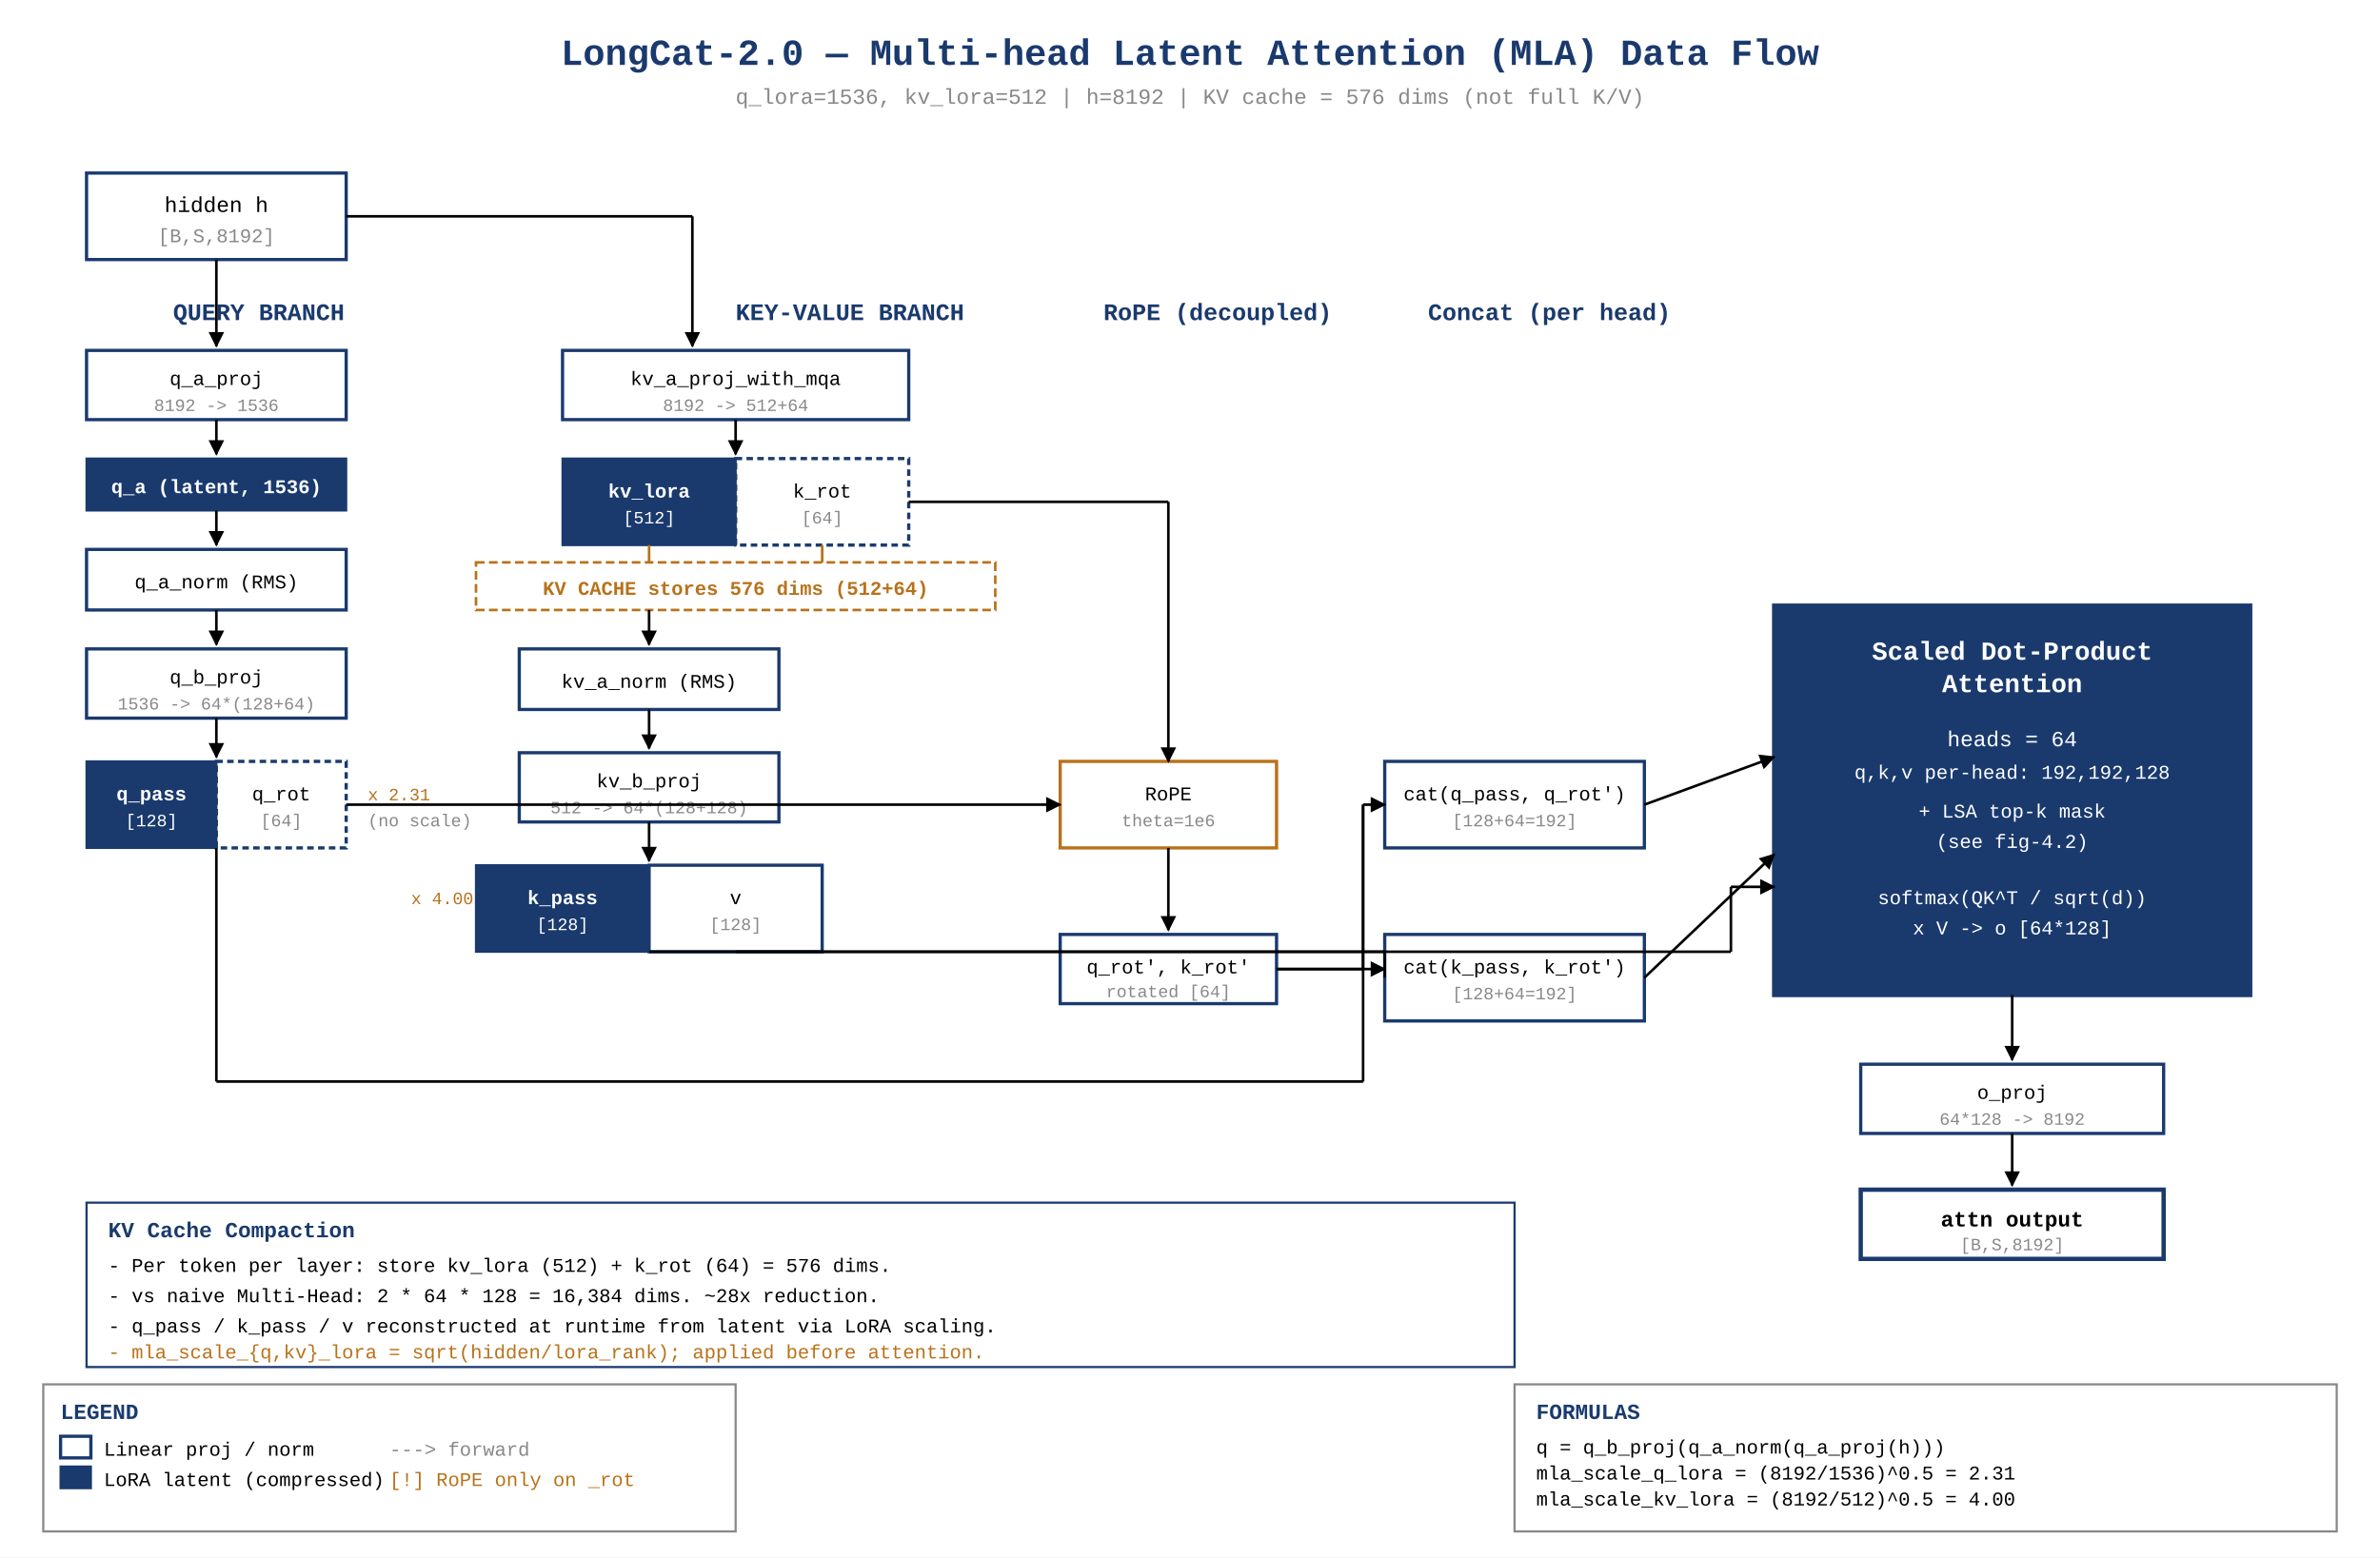
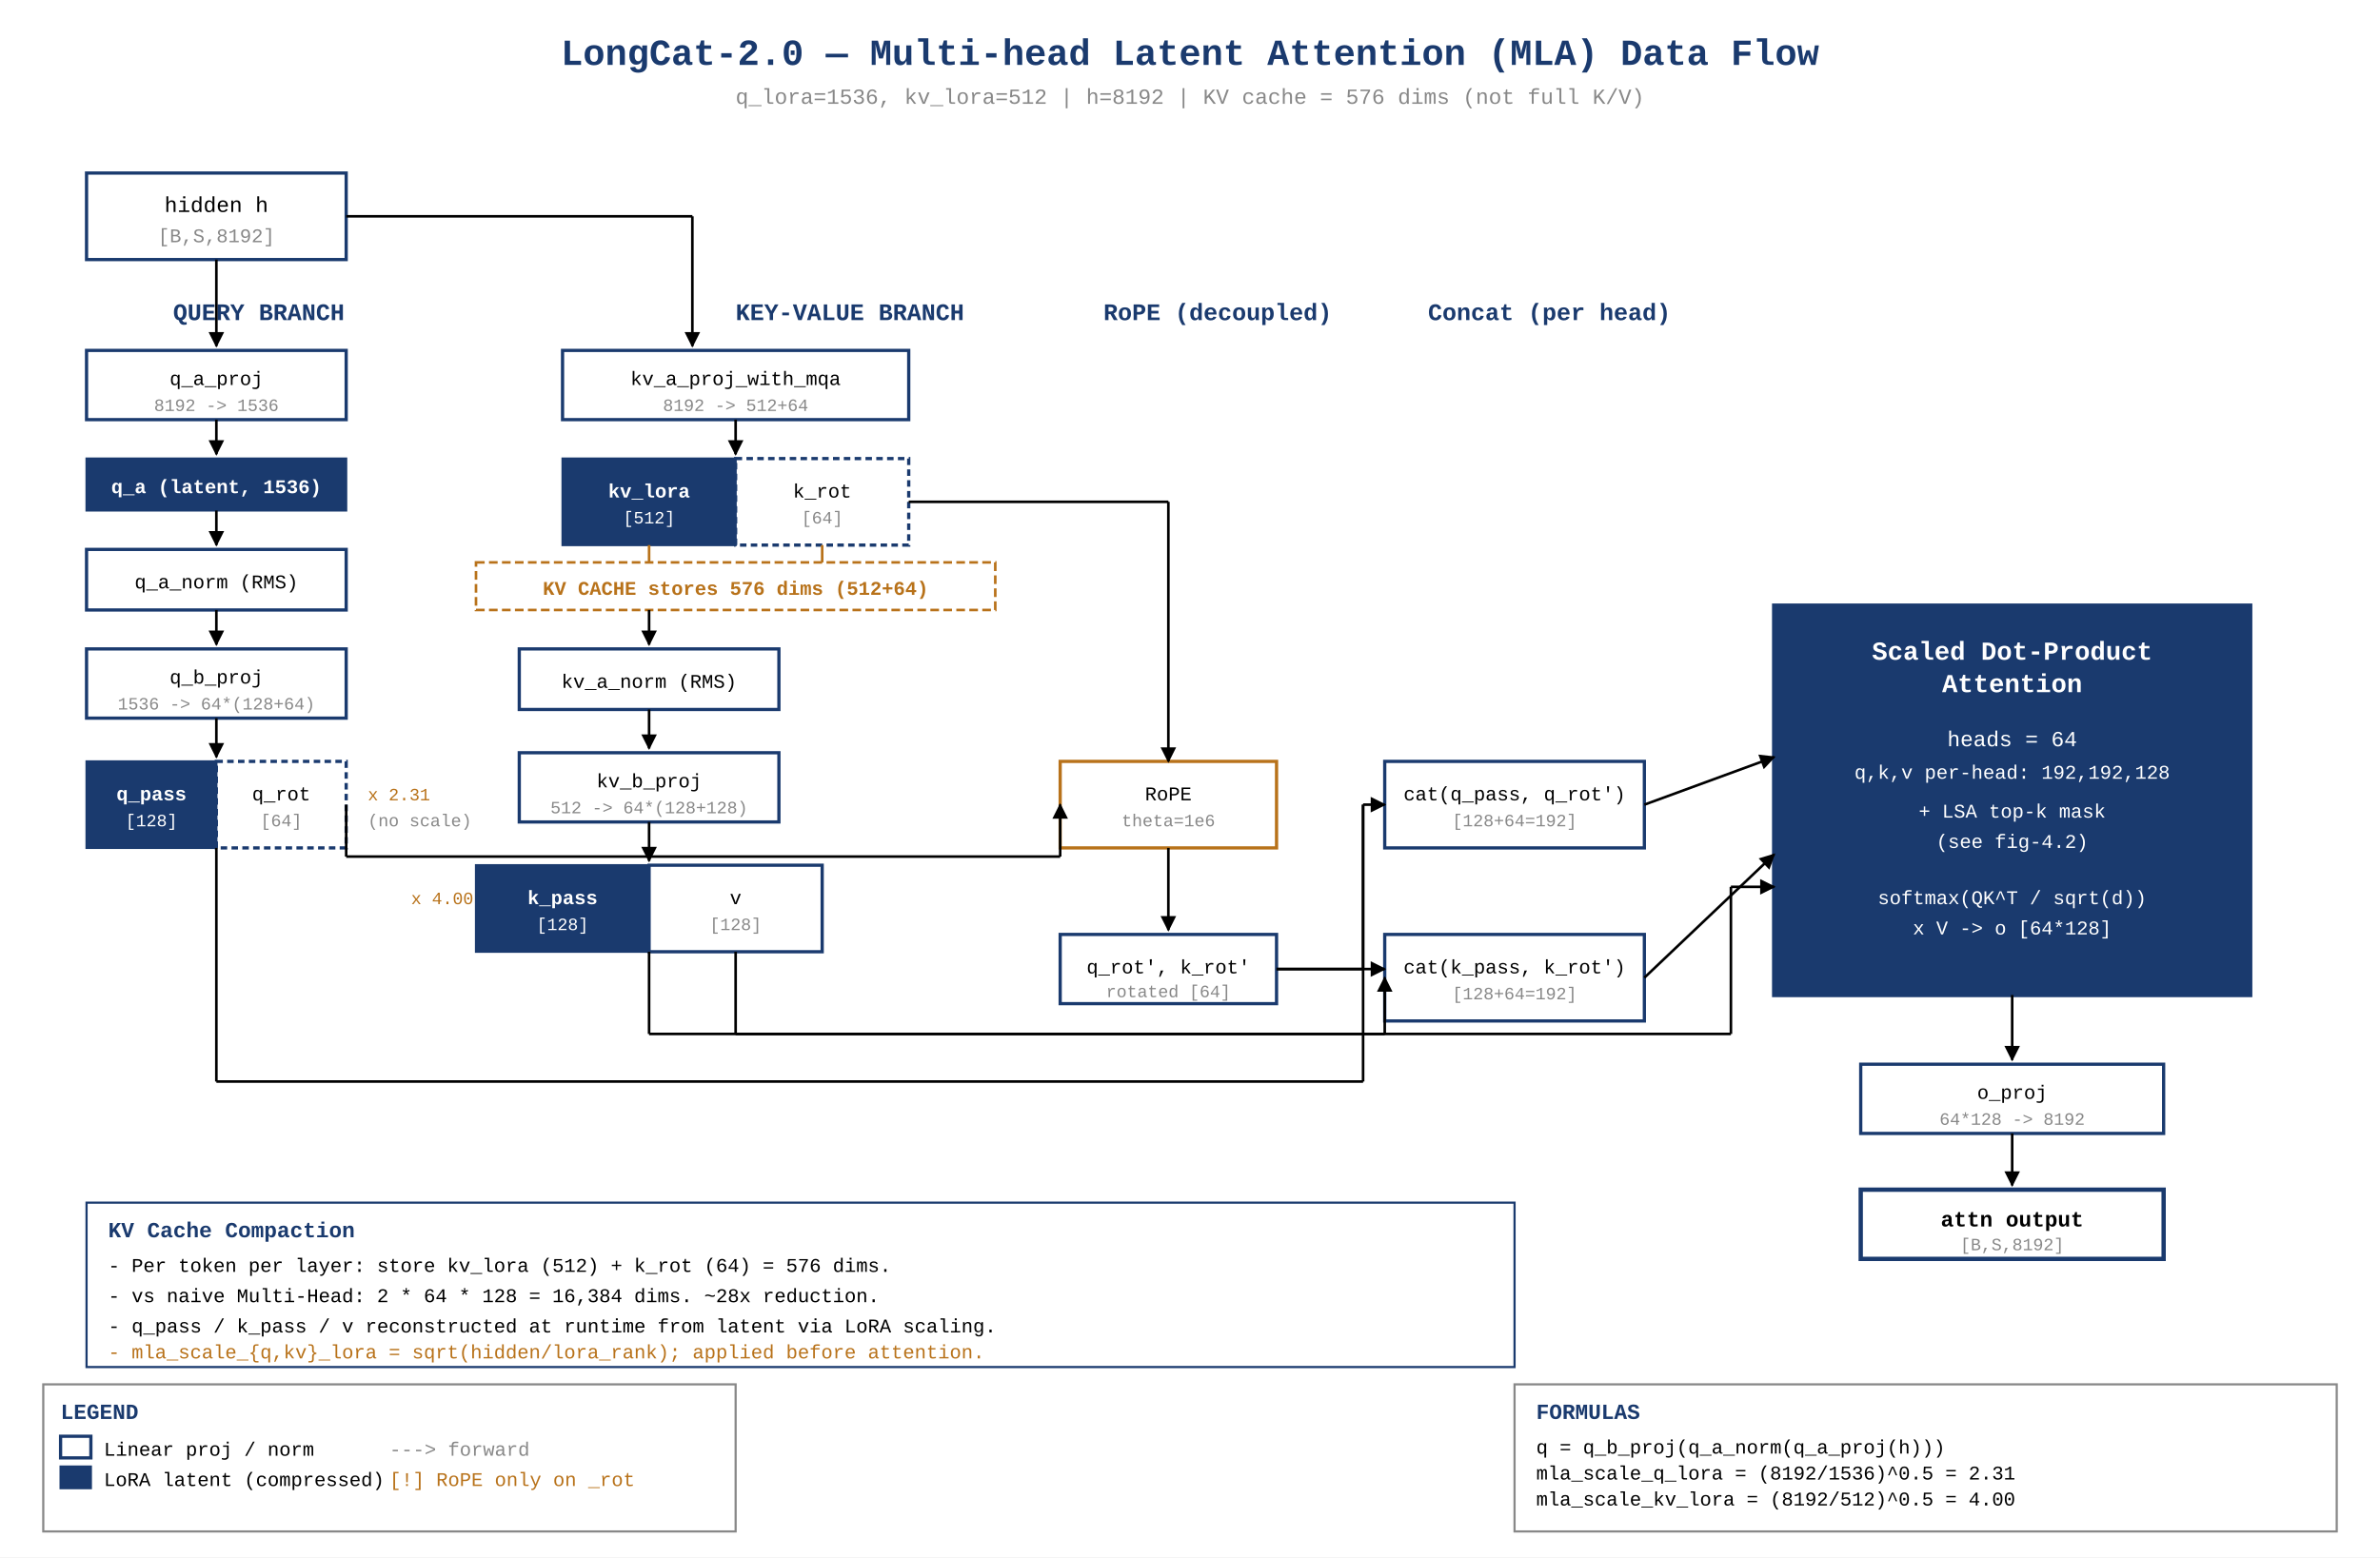
- <svg xmlns="http://www.w3.org/2000/svg" width="1100" height="720" viewBox="0 0 1100 720" font-family="Courier New, monospace">
+ <svg xmlns="http://www.w3.org/2000/svg" viewBox="0 0 1100 720" font-family="Courier New, monospace">
  <rect width="1100" height="720" fill="#ffffff" />
  <text x="550" y="30" text-anchor="middle" font-size="17" font-weight="bold" fill="#1a3a6e">LongCat-2.0 — Multi-head Latent Attention (MLA) Data Flow</text>
  <text x="550" y="48" text-anchor="middle" font-size="10" fill="#888">q_lora=1536, kv_lora=512 | h=8192 | KV cache = 576 dims (not full K/V)</text>
  <g>
    <rect x="20" y="640" width="320" height="68" fill="none" stroke="#888" stroke-width="1" />
    <text x="28" y="656" font-size="10" font-weight="bold" fill="#1a3a6e">LEGEND</text>
    <rect x="28" y="664" width="14" height="10" fill="none" stroke="#1a3a6e" stroke-width="1.5" />
    <text x="48" y="673" font-size="9" fill="#000">Linear proj / norm</text>
    <rect x="28" y="678" width="14" height="10" fill="#1a3a6e" stroke="#1a3a6e" />
    <text x="48" y="687" font-size="9" fill="#000">LoRA latent (compressed)</text>
    <text x="180" y="673" font-size="9" fill="#888">---&gt; forward</text>
    <text x="180" y="687" font-size="9" fill="#b8721a">[!] RoPE only on _rot</text>
  </g>
  <rect x="700" y="640" width="380" height="68" fill="none" stroke="#888" stroke-width="1" />
  <text x="710" y="656" font-size="10" font-weight="bold" fill="#1a3a6e">FORMULAS</text>
  <text x="710" y="672" font-size="9" fill="#000">q = q_b_proj(q_a_norm(q_a_proj(h)))</text>
  <text x="710" y="684" font-size="9" fill="#000">mla_scale_q_lora  = (8192/1536)^0.5 = 2.31</text>
  <text x="710" y="696" font-size="9" fill="#000">mla_scale_kv_lora = (8192/512)^0.5  = 4.00</text>
  <rect x="40" y="80" width="120" height="40" fill="none" stroke="#1a3a6e" stroke-width="1.5" />
  <text x="100" y="98" text-anchor="middle" font-size="10" fill="#000">hidden h</text>
  <text x="100" y="112" text-anchor="middle" font-size="9" fill="#888">[B,S,8192]</text>
  <text x="80" y="148" font-size="11" font-weight="bold" fill="#1a3a6e">QUERY BRANCH</text>
  <line x1="100" y1="120" x2="100" y2="160" stroke="#000" stroke-width="1.2" marker-end="url(#arrM)" />
  <rect x="40" y="162" width="120" height="32" fill="none" stroke="#1a3a6e" stroke-width="1.5" />
  <text x="100" y="178" text-anchor="middle" font-size="9" fill="#000">q_a_proj</text>
  <text x="100" y="190" text-anchor="middle" font-size="8" fill="#888">8192 -&gt; 1536</text>
  <line x1="100" y1="194" x2="100" y2="210" stroke="#000" stroke-width="1.2" marker-end="url(#arrM)" />
  <rect x="40" y="212" width="120" height="24" fill="#1a3a6e" stroke="#1a3a6e" />
  <text x="100" y="228" text-anchor="middle" font-size="9" font-weight="bold" fill="#ffffff">q_a (latent, 1536)</text>
  <line x1="100" y1="236" x2="100" y2="252" stroke="#000" stroke-width="1.2" marker-end="url(#arrM)" />
  <rect x="40" y="254" width="120" height="28" fill="none" stroke="#1a3a6e" stroke-width="1.5" />
  <text x="100" y="272" text-anchor="middle" font-size="9" fill="#000">q_a_norm (RMS)</text>
  <line x1="100" y1="282" x2="100" y2="298" stroke="#000" stroke-width="1.2" marker-end="url(#arrM)" />
  <rect x="40" y="300" width="120" height="32" fill="none" stroke="#1a3a6e" stroke-width="1.5" />
  <text x="100" y="316" text-anchor="middle" font-size="9" fill="#000">q_b_proj</text>
  <text x="100" y="328" text-anchor="middle" font-size="8" fill="#888">1536 -&gt; 64*(128+64)</text>
  <line x1="100" y1="332" x2="100" y2="350" stroke="#000" stroke-width="1.2" marker-end="url(#arrM)" />
  <rect x="40" y="352" width="60" height="40" fill="#1a3a6e" stroke="#1a3a6e" />
  <text x="70" y="370" text-anchor="middle" font-size="9" font-weight="bold" fill="#ffffff">q_pass</text>
  <text x="70" y="382" text-anchor="middle" font-size="8" fill="#ffffff">[128]</text>
  <rect x="100" y="352" width="60" height="40" fill="none" stroke="#1a3a6e" stroke-width="1.5" stroke-dasharray="3,2" />
  <text x="130" y="370" text-anchor="middle" font-size="9" fill="#000">q_rot</text>
  <text x="130" y="382" text-anchor="middle" font-size="8" fill="#888">[64]</text>
  <text x="170" y="370" font-size="8" fill="#b8721a">x 2.31</text>
  <text x="170" y="382" font-size="8" fill="#888">(no scale)</text>
  <text x="340" y="148" font-size="11" font-weight="bold" fill="#1a3a6e">KEY-VALUE BRANCH</text>
  <line x1="160" y1="100" x2="320" y2="100" stroke="#000" stroke-width="1.2" />
  <line x1="320" y1="100" x2="320" y2="160" stroke="#000" stroke-width="1.2" marker-end="url(#arrM)" />
  <rect x="260" y="162" width="160" height="32" fill="none" stroke="#1a3a6e" stroke-width="1.5" />
  <text x="340" y="178" text-anchor="middle" font-size="9" fill="#000">kv_a_proj_with_mqa</text>
  <text x="340" y="190" text-anchor="middle" font-size="8" fill="#888">8192 -&gt; 512+64</text>
  <line x1="340" y1="194" x2="340" y2="210" stroke="#000" stroke-width="1.2" marker-end="url(#arrM)" />
  <rect x="260" y="212" width="80" height="40" fill="#1a3a6e" stroke="#1a3a6e" />
  <text x="300" y="230" text-anchor="middle" font-size="9" font-weight="bold" fill="#ffffff">kv_lora</text>
  <text x="300" y="242" text-anchor="middle" font-size="8" fill="#ffffff">[512]</text>
  <rect x="340" y="212" width="80" height="40" fill="none" stroke="#1a3a6e" stroke-width="1.5" stroke-dasharray="3,2" />
  <text x="380" y="230" text-anchor="middle" font-size="9" fill="#000">k_rot</text>
  <text x="380" y="242" text-anchor="middle" font-size="8" fill="#888">[64]</text>
  <rect x="220" y="260" width="240" height="22" fill="none" stroke="#b8721a" stroke-width="1.2" stroke-dasharray="4,2" />
  <text x="340" y="275" text-anchor="middle" font-size="9" font-weight="bold" fill="#b8721a">KV CACHE stores 576 dims (512+64)</text>
  <line x1="300" y1="252" x2="300" y2="260" stroke="#b8721a" stroke-width="1.2" />
  <line x1="380" y1="252" x2="380" y2="260" stroke="#b8721a" stroke-width="1.2" />
  <line x1="300" y1="282" x2="300" y2="298" stroke="#000" stroke-width="1.2" marker-end="url(#arrM)" />
  <rect x="240" y="300" width="120" height="28" fill="none" stroke="#1a3a6e" stroke-width="1.5" />
  <text x="300" y="318" text-anchor="middle" font-size="9" fill="#000">kv_a_norm (RMS)</text>
  <line x1="300" y1="328" x2="300" y2="346" stroke="#000" stroke-width="1.2" marker-end="url(#arrM)" />
  <rect x="240" y="348" width="120" height="32" fill="none" stroke="#1a3a6e" stroke-width="1.5" />
  <text x="300" y="364" text-anchor="middle" font-size="9" fill="#000">kv_b_proj</text>
  <text x="300" y="376" text-anchor="middle" font-size="8" fill="#888">512 -&gt; 64*(128+128)</text>
  <line x1="300" y1="380" x2="300" y2="398" stroke="#000" stroke-width="1.2" marker-end="url(#arrM)" />
  <rect x="220" y="400" width="80" height="40" fill="#1a3a6e" stroke="#1a3a6e" />
  <text x="260" y="418" text-anchor="middle" font-size="9" font-weight="bold" fill="#ffffff">k_pass</text>
  <text x="260" y="430" text-anchor="middle" font-size="8" fill="#ffffff">[128]</text>
  <rect x="300" y="400" width="80" height="40" fill="none" stroke="#1a3a6e" stroke-width="1.5" />
  <text x="340" y="418" text-anchor="middle" font-size="9" fill="#000">v</text>
  <text x="340" y="430" text-anchor="middle" font-size="8" fill="#888">[128]</text>
  <text x="190" y="418" font-size="8" fill="#b8721a">x 4.00</text>
  <text x="510" y="148" font-size="11" font-weight="bold" fill="#1a3a6e">RoPE (decoupled)</text>
  <rect x="490" y="352" width="100" height="40" fill="none" stroke="#b8721a" stroke-width="1.5" />
  <text x="540" y="370" text-anchor="middle" font-size="9" fill="#000">RoPE</text>
  <text x="540" y="382" text-anchor="middle" font-size="8" fill="#888">theta=1e6</text>
-   <line x1="160" y1="372" x2="490" y2="372" stroke="#000" stroke-width="1.2" marker-end="url(#arrM)" />
+   <line x1="160" y1="372" x2="160" y2="396" stroke="#000" stroke-width="1.2" />
+   <line x1="160" y1="396" x2="490" y2="396" stroke="#000" stroke-width="1.2" />
+   <line x1="490" y1="396" x2="490" y2="372" stroke="#000" stroke-width="1.2" marker-end="url(#arrM)" />
  <line x1="420" y1="232" x2="540" y2="232" stroke="#000" stroke-width="1.2" />
  <line x1="540" y1="232" x2="540" y2="352" stroke="#000" stroke-width="1.2" marker-end="url(#arrM)" />
  <line x1="540" y1="392" x2="540" y2="430" stroke="#000" stroke-width="1.2" marker-end="url(#arrM)" />
  <rect x="490" y="432" width="100" height="32" fill="none" stroke="#1a3a6e" stroke-width="1.5" />
  <text x="540" y="450" text-anchor="middle" font-size="9" fill="#000">q_rot', k_rot'</text>
  <text x="540" y="461" text-anchor="middle" font-size="8" fill="#888">rotated [64]</text>
  <text x="660" y="148" font-size="11" font-weight="bold" fill="#1a3a6e">Concat (per head)</text>
  <rect x="640" y="352" width="120" height="40" fill="none" stroke="#1a3a6e" stroke-width="1.5" />
  <text x="700" y="370" text-anchor="middle" font-size="9" fill="#000">cat(q_pass, q_rot')</text>
  <text x="700" y="382" text-anchor="middle" font-size="8" fill="#888">[128+64=192]</text>
  <rect x="640" y="432" width="120" height="40" fill="none" stroke="#1a3a6e" stroke-width="1.5" />
  <text x="700" y="450" text-anchor="middle" font-size="9" fill="#000">cat(k_pass, k_rot')</text>
  <text x="700" y="462" text-anchor="middle" font-size="8" fill="#888">[128+64=192]</text>
  <line x1="100" y1="392" x2="100" y2="500" stroke="#000" stroke-width="1.2" />
  <line x1="100" y1="500" x2="630" y2="500" stroke="#000" stroke-width="1.2" />
  <line x1="630" y1="500" x2="630" y2="372" stroke="#000" stroke-width="1.2" />
  <line x1="630" y1="372" x2="640" y2="372" stroke="#000" stroke-width="1.2" marker-end="url(#arrM)" />
  <line x1="590" y1="448" x2="630" y2="448" stroke="#000" stroke-width="1.2" />
  <line x1="630" y1="448" x2="630" y2="372" stroke="#000" stroke-width="1.2" />
  <line x1="590" y1="448" x2="640" y2="448" stroke="#000" stroke-width="1.2" marker-end="url(#arrM)" />
-   <line x1="300" y1="440" x2="640" y2="440" stroke="#000" stroke-width="1.2" />
-   <line x1="640" y1="440" x2="640" y2="452" stroke="#000" stroke-width="1.2" />
+   <line x1="300" y1="440" x2="300" y2="478" stroke="#000" stroke-width="1.2" />
+   <line x1="300" y1="478" x2="640" y2="478" stroke="#000" stroke-width="1.2" />
+   <line x1="640" y1="478" x2="640" y2="452" stroke="#000" stroke-width="1.2" marker-end="url(#arrM)" />
  <rect x="820" y="280" width="220" height="180" fill="#1a3a6e" stroke="#1a3a6e" stroke-width="2" />
  <text x="930" y="305" text-anchor="middle" font-size="12" font-weight="bold" fill="#ffffff">Scaled Dot-Product</text>
  <text x="930" y="320" text-anchor="middle" font-size="12" font-weight="bold" fill="#ffffff">Attention</text>
  <text x="930" y="345" text-anchor="middle" font-size="10" fill="#ffffff">heads = 64</text>
  <text x="930" y="360" text-anchor="middle" font-size="9" fill="#ffffff">q,k,v per-head: 192,192,128</text>
  <text x="930" y="378" text-anchor="middle" font-size="9" fill="#ffffff">+ LSA top-k mask</text>
  <text x="930" y="392" text-anchor="middle" font-size="9" fill="#ffffff">(see fig-4.2)</text>
  <text x="930" y="418" text-anchor="middle" font-size="9" fill="#ffffff">softmax(QK^T / sqrt(d))</text>
  <text x="930" y="432" text-anchor="middle" font-size="9" fill="#ffffff">x V -&gt; o [64*128]</text>
  <line x1="760" y1="372" x2="820" y2="350" stroke="#000" stroke-width="1.2" marker-end="url(#arrM)" />
  <line x1="760" y1="452" x2="820" y2="395" stroke="#000" stroke-width="1.2" marker-end="url(#arrM)" />
-   <line x1="340" y1="440" x2="800" y2="440" stroke="#000" stroke-width="1.2" />
-   <line x1="800" y1="440" x2="800" y2="410" stroke="#000" stroke-width="1.2" />
+   <line x1="340" y1="440" x2="340" y2="478" stroke="#000" stroke-width="1.2" />
+   <line x1="340" y1="478" x2="800" y2="478" stroke="#000" stroke-width="1.2" />
+   <line x1="800" y1="478" x2="800" y2="410" stroke="#000" stroke-width="1.2" />
  <line x1="800" y1="410" x2="820" y2="410" stroke="#000" stroke-width="1.2" marker-end="url(#arrM)" />
  <line x1="930" y1="460" x2="930" y2="490" stroke="#000" stroke-width="1.2" marker-end="url(#arrM)" />
  <rect x="860" y="492" width="140" height="32" fill="none" stroke="#1a3a6e" stroke-width="1.5" />
  <text x="930" y="508" text-anchor="middle" font-size="9" fill="#000">o_proj</text>
  <text x="930" y="520" text-anchor="middle" font-size="8" fill="#888">64*128 -&gt; 8192</text>
  <line x1="930" y1="524" x2="930" y2="548" stroke="#000" stroke-width="1.2" marker-end="url(#arrM)" />
  <rect x="860" y="550" width="140" height="32" fill="none" stroke="#1a3a6e" stroke-width="2" />
  <text x="930" y="567" text-anchor="middle" font-size="10" font-weight="bold" fill="#000">attn output</text>
  <text x="930" y="578" text-anchor="middle" font-size="8" fill="#888">[B,S,8192]</text>
  <rect x="40" y="556" width="660" height="76" fill="none" stroke="#1a3a6e" stroke-width="1" />
  <text x="50" y="572" font-size="10" font-weight="bold" fill="#1a3a6e">KV Cache Compaction</text>
  <text x="50" y="588" font-size="9" fill="#000">- Per token per layer: store kv_lora (512) + k_rot (64) = 576 dims.</text>
  <text x="50" y="602" font-size="9" fill="#000">- vs naive Multi-Head: 2 * 64 * 128 = 16,384 dims.   ~28x reduction.</text>
  <text x="50" y="616" font-size="9" fill="#000">- q_pass / k_pass / v reconstructed at runtime from latent via LoRA scaling.</text>
  <text x="50" y="628" font-size="9" fill="#b8721a">- mla_scale_{q,kv}_lora = sqrt(hidden/lora_rank); applied before attention.</text>
  <defs>
    <marker id="arrM" viewBox="0 0 10 10" refX="9" refY="5" markerWidth="6" markerHeight="6" orient="auto">
      <path d="M0,0 L10,5 L0,10 z" fill="#000" />
    </marker>
  </defs>
</svg>
